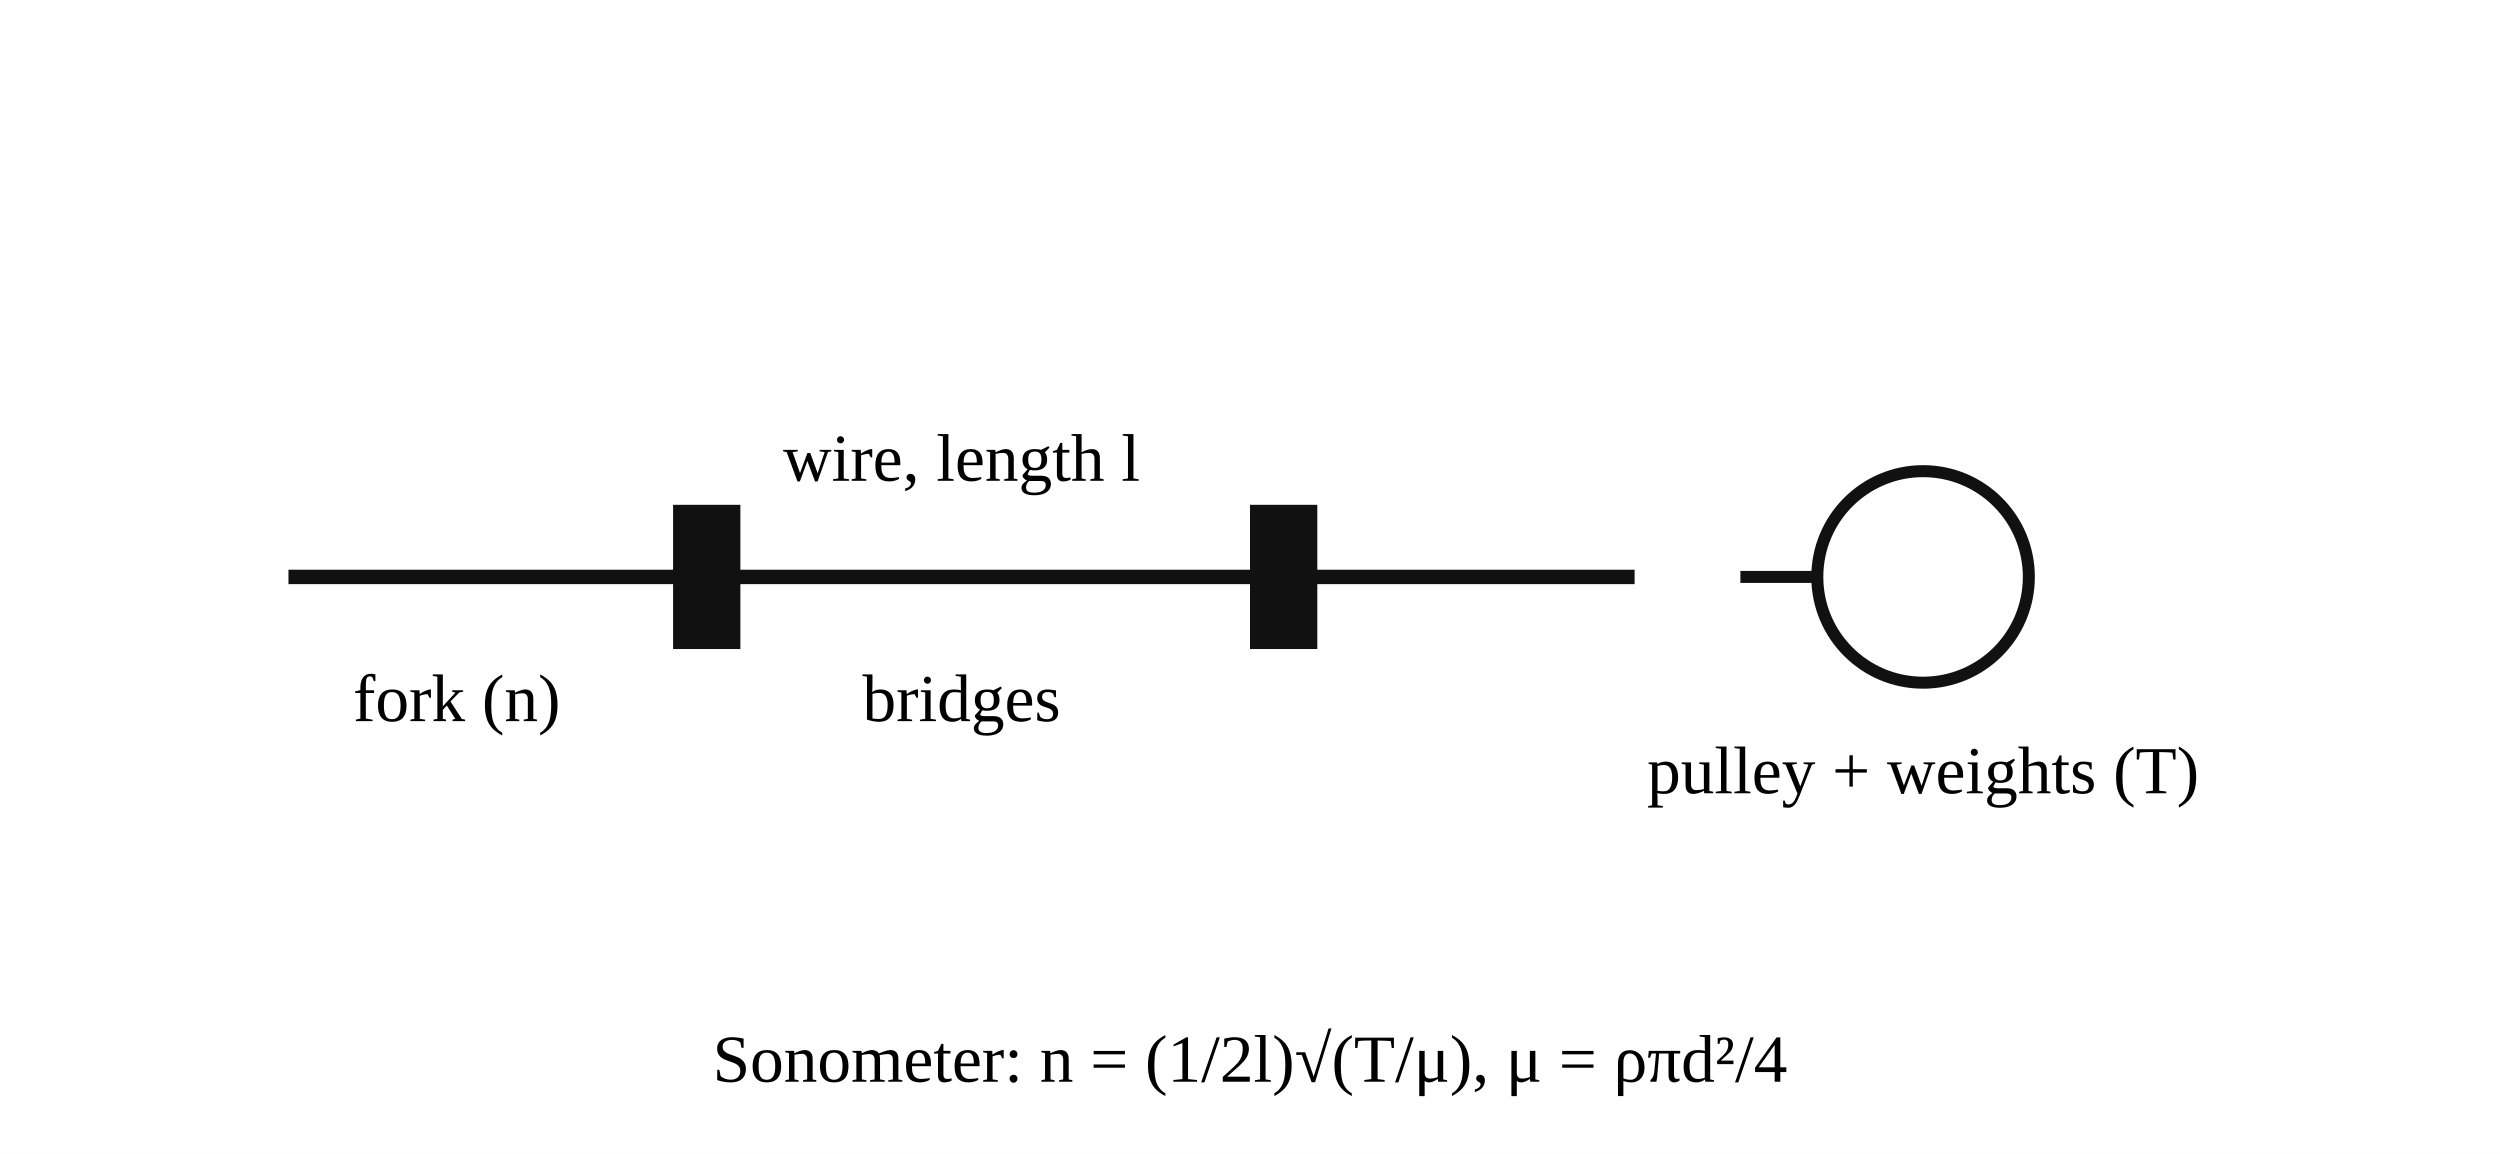
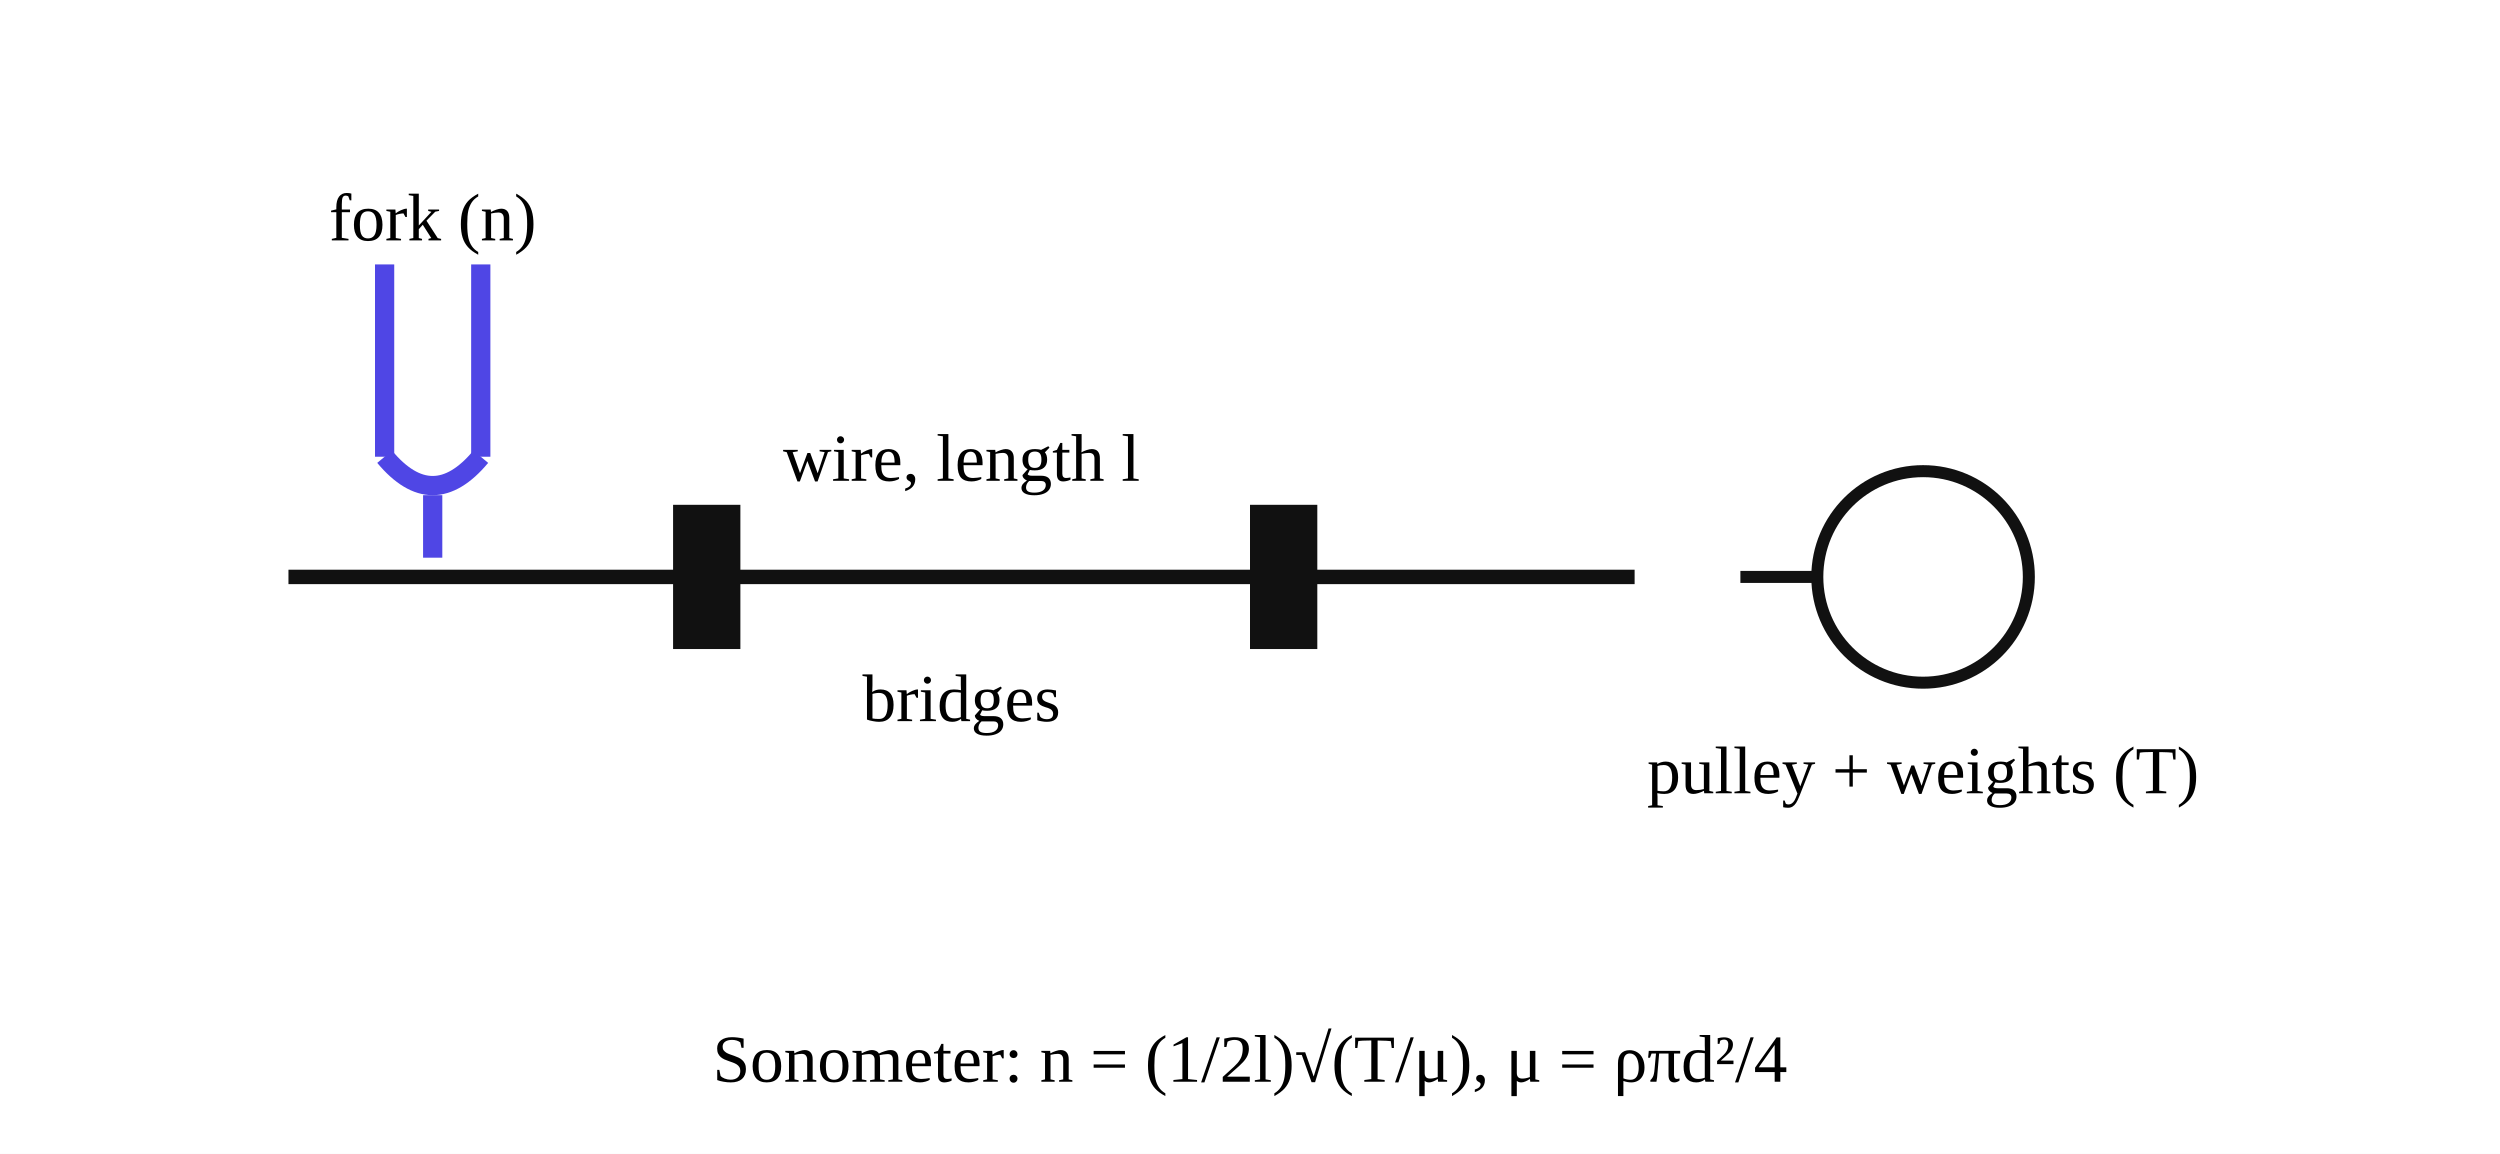
<svg xmlns="http://www.w3.org/2000/svg" width="520" height="240" viewBox="0 0 520 240">
  <rect width="520" height="240" fill="#fff" />
  <line x1="60" y1="120" x2="340" y2="120" stroke="#111" stroke-width="3" />
  <rect x="140" y="105" width="14" height="30" fill="#111" />
  <rect x="260" y="105" width="14" height="30" fill="#111" />
  <circle cx="400" cy="120" r="22" fill="none" stroke="#111" stroke-width="2.5" />
  <line x1="362" y1="120" x2="378" y2="120" stroke="#111" stroke-width="2.5" />
  <text x="200" y="100" text-anchor="middle" font-size="14">wire, length l</text>
  <text x="200" y="150" text-anchor="middle" font-size="14">bridges</text>
  <text x="400" y="165" text-anchor="middle" font-size="14">pulley + weights (T)</text>
-   <text x="95" y="150" text-anchor="middle" font-size="14">fork (n)</text>
+   <g stroke="#4f46e5" stroke-width="4" fill="none">
+     <path d="M80,55 L80,95 M100,55 L100,95" />
+     <path d="M80,95 Q90,107 100,95" />
+     <line x1="90" y1="103" x2="90" y2="116" />
+   </g>
+   <text x="90" y="50" text-anchor="middle" font-size="14">fork (n)</text>
  <text x="260" y="225" text-anchor="middle" font-size="14">Sonometer: n = (1/2l)√(T/μ), μ = ρπd²/4</text>
</svg>
